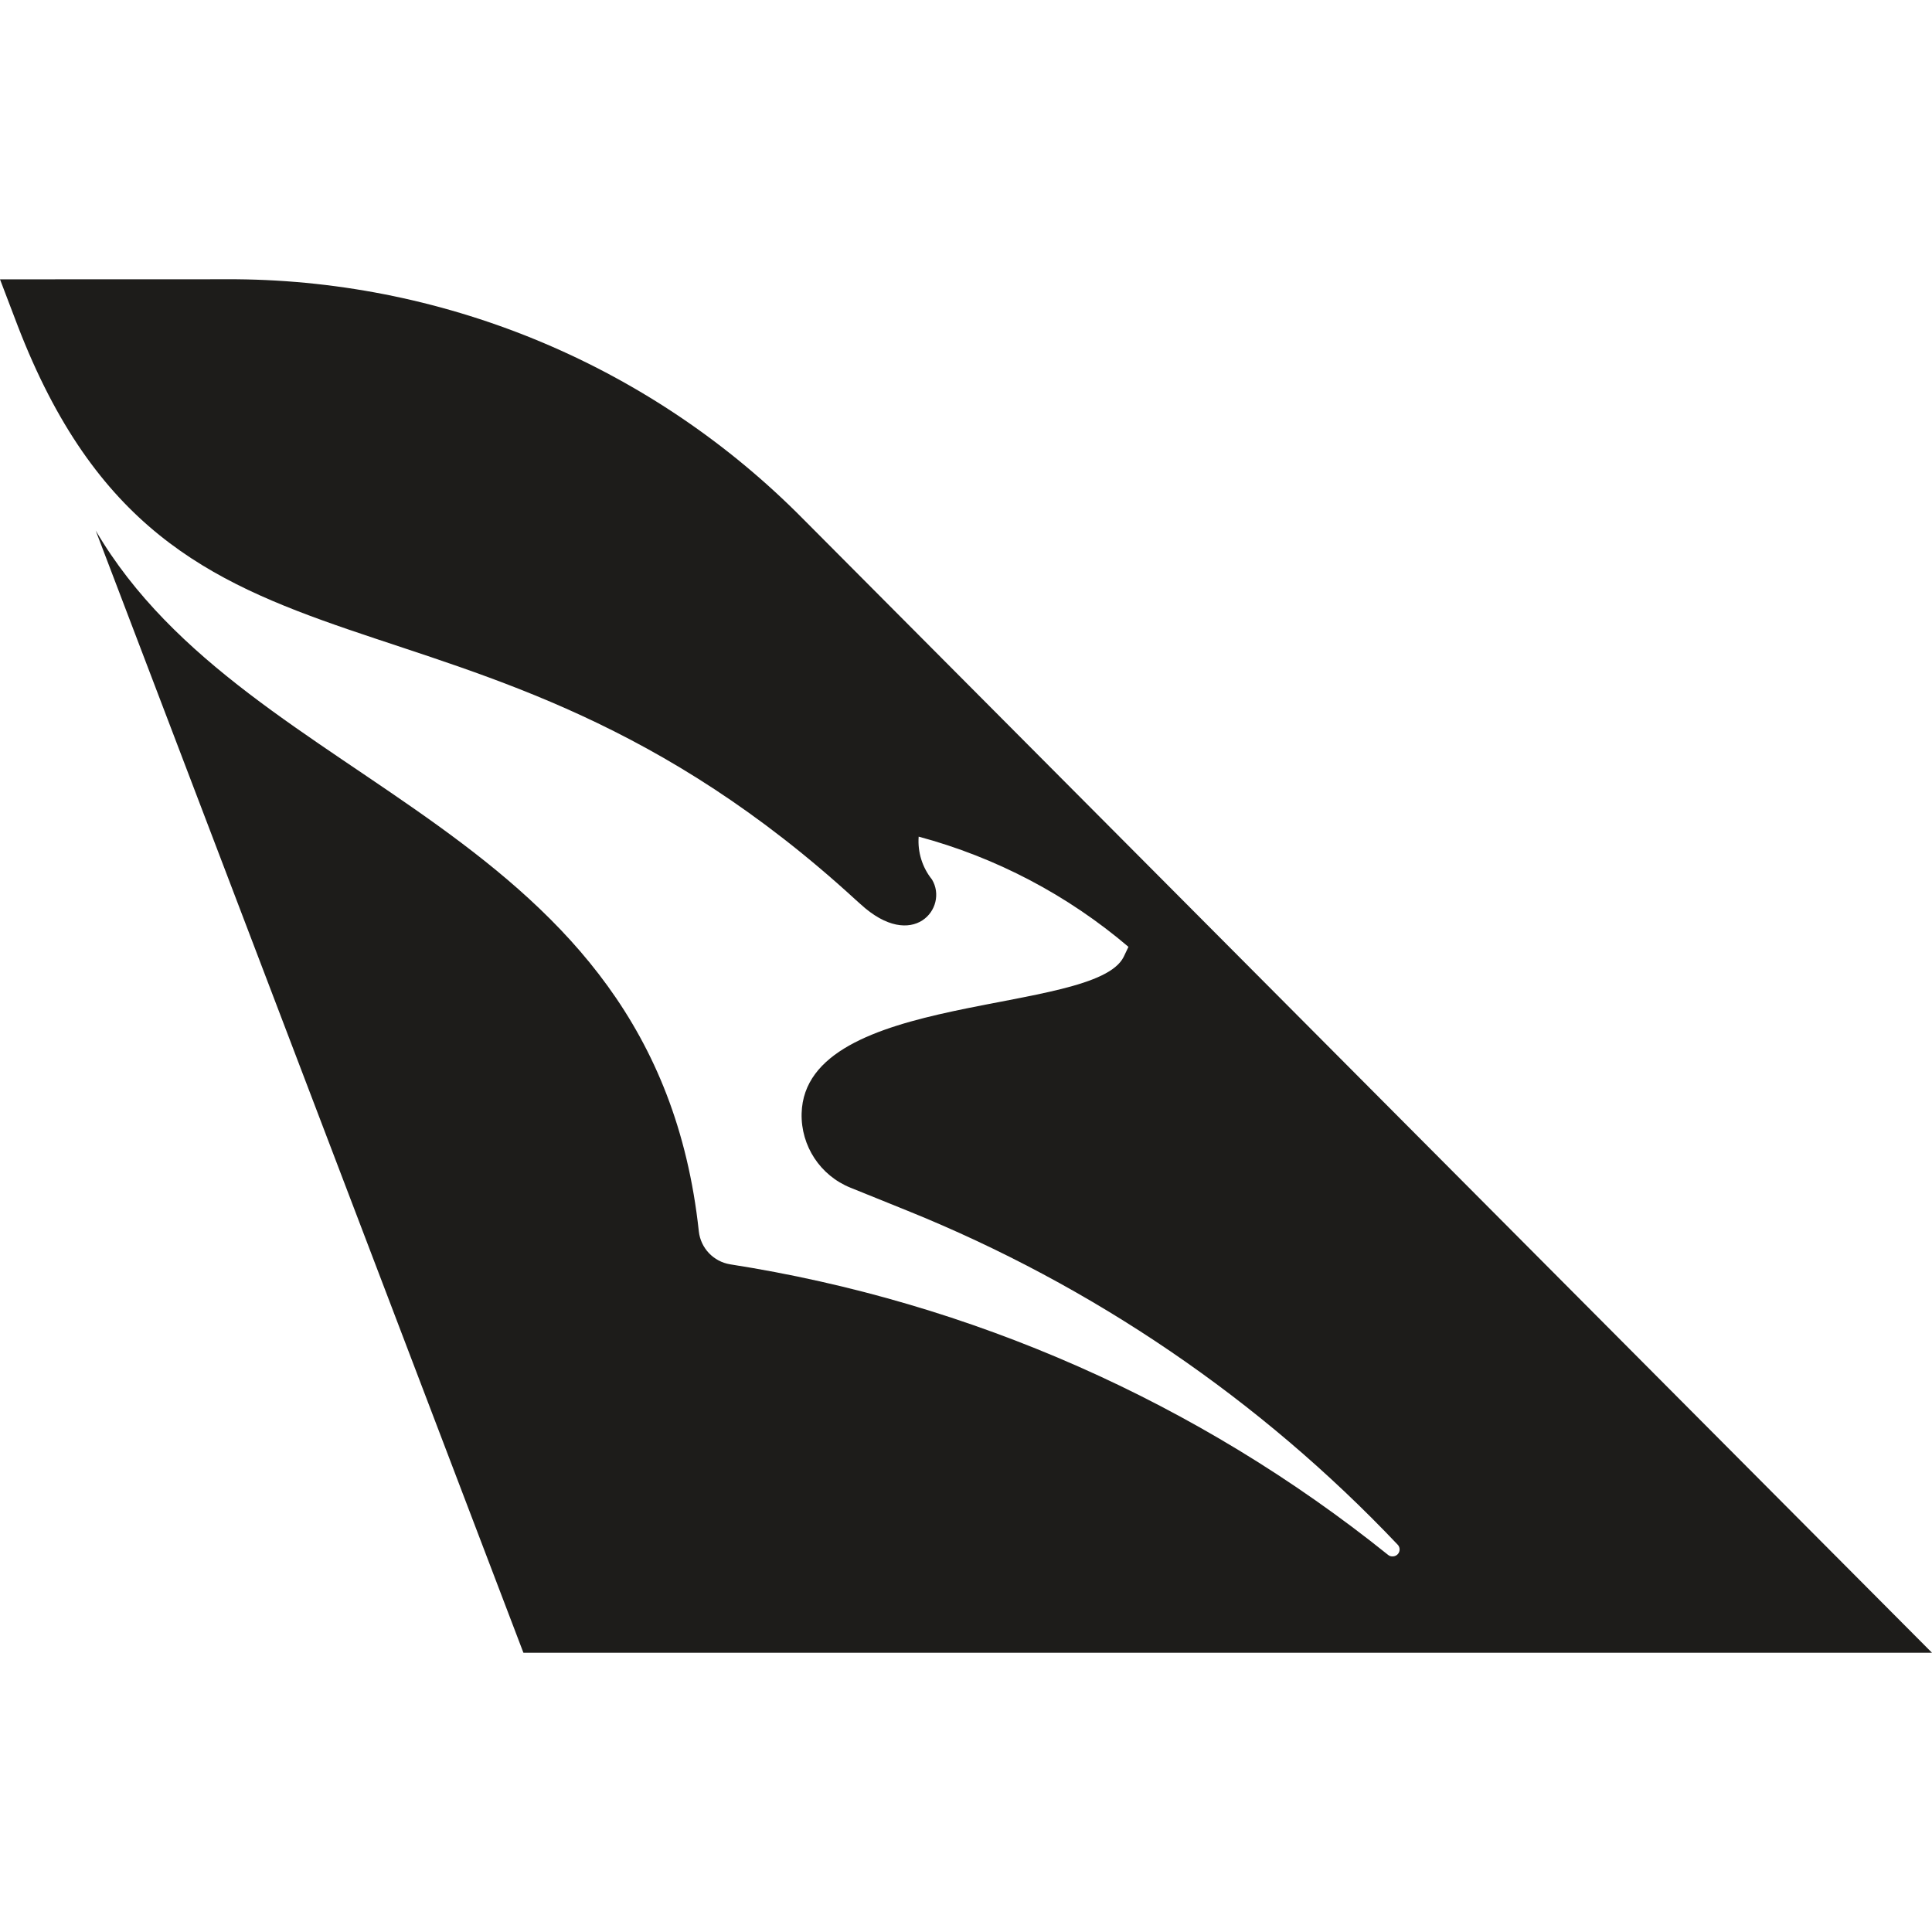
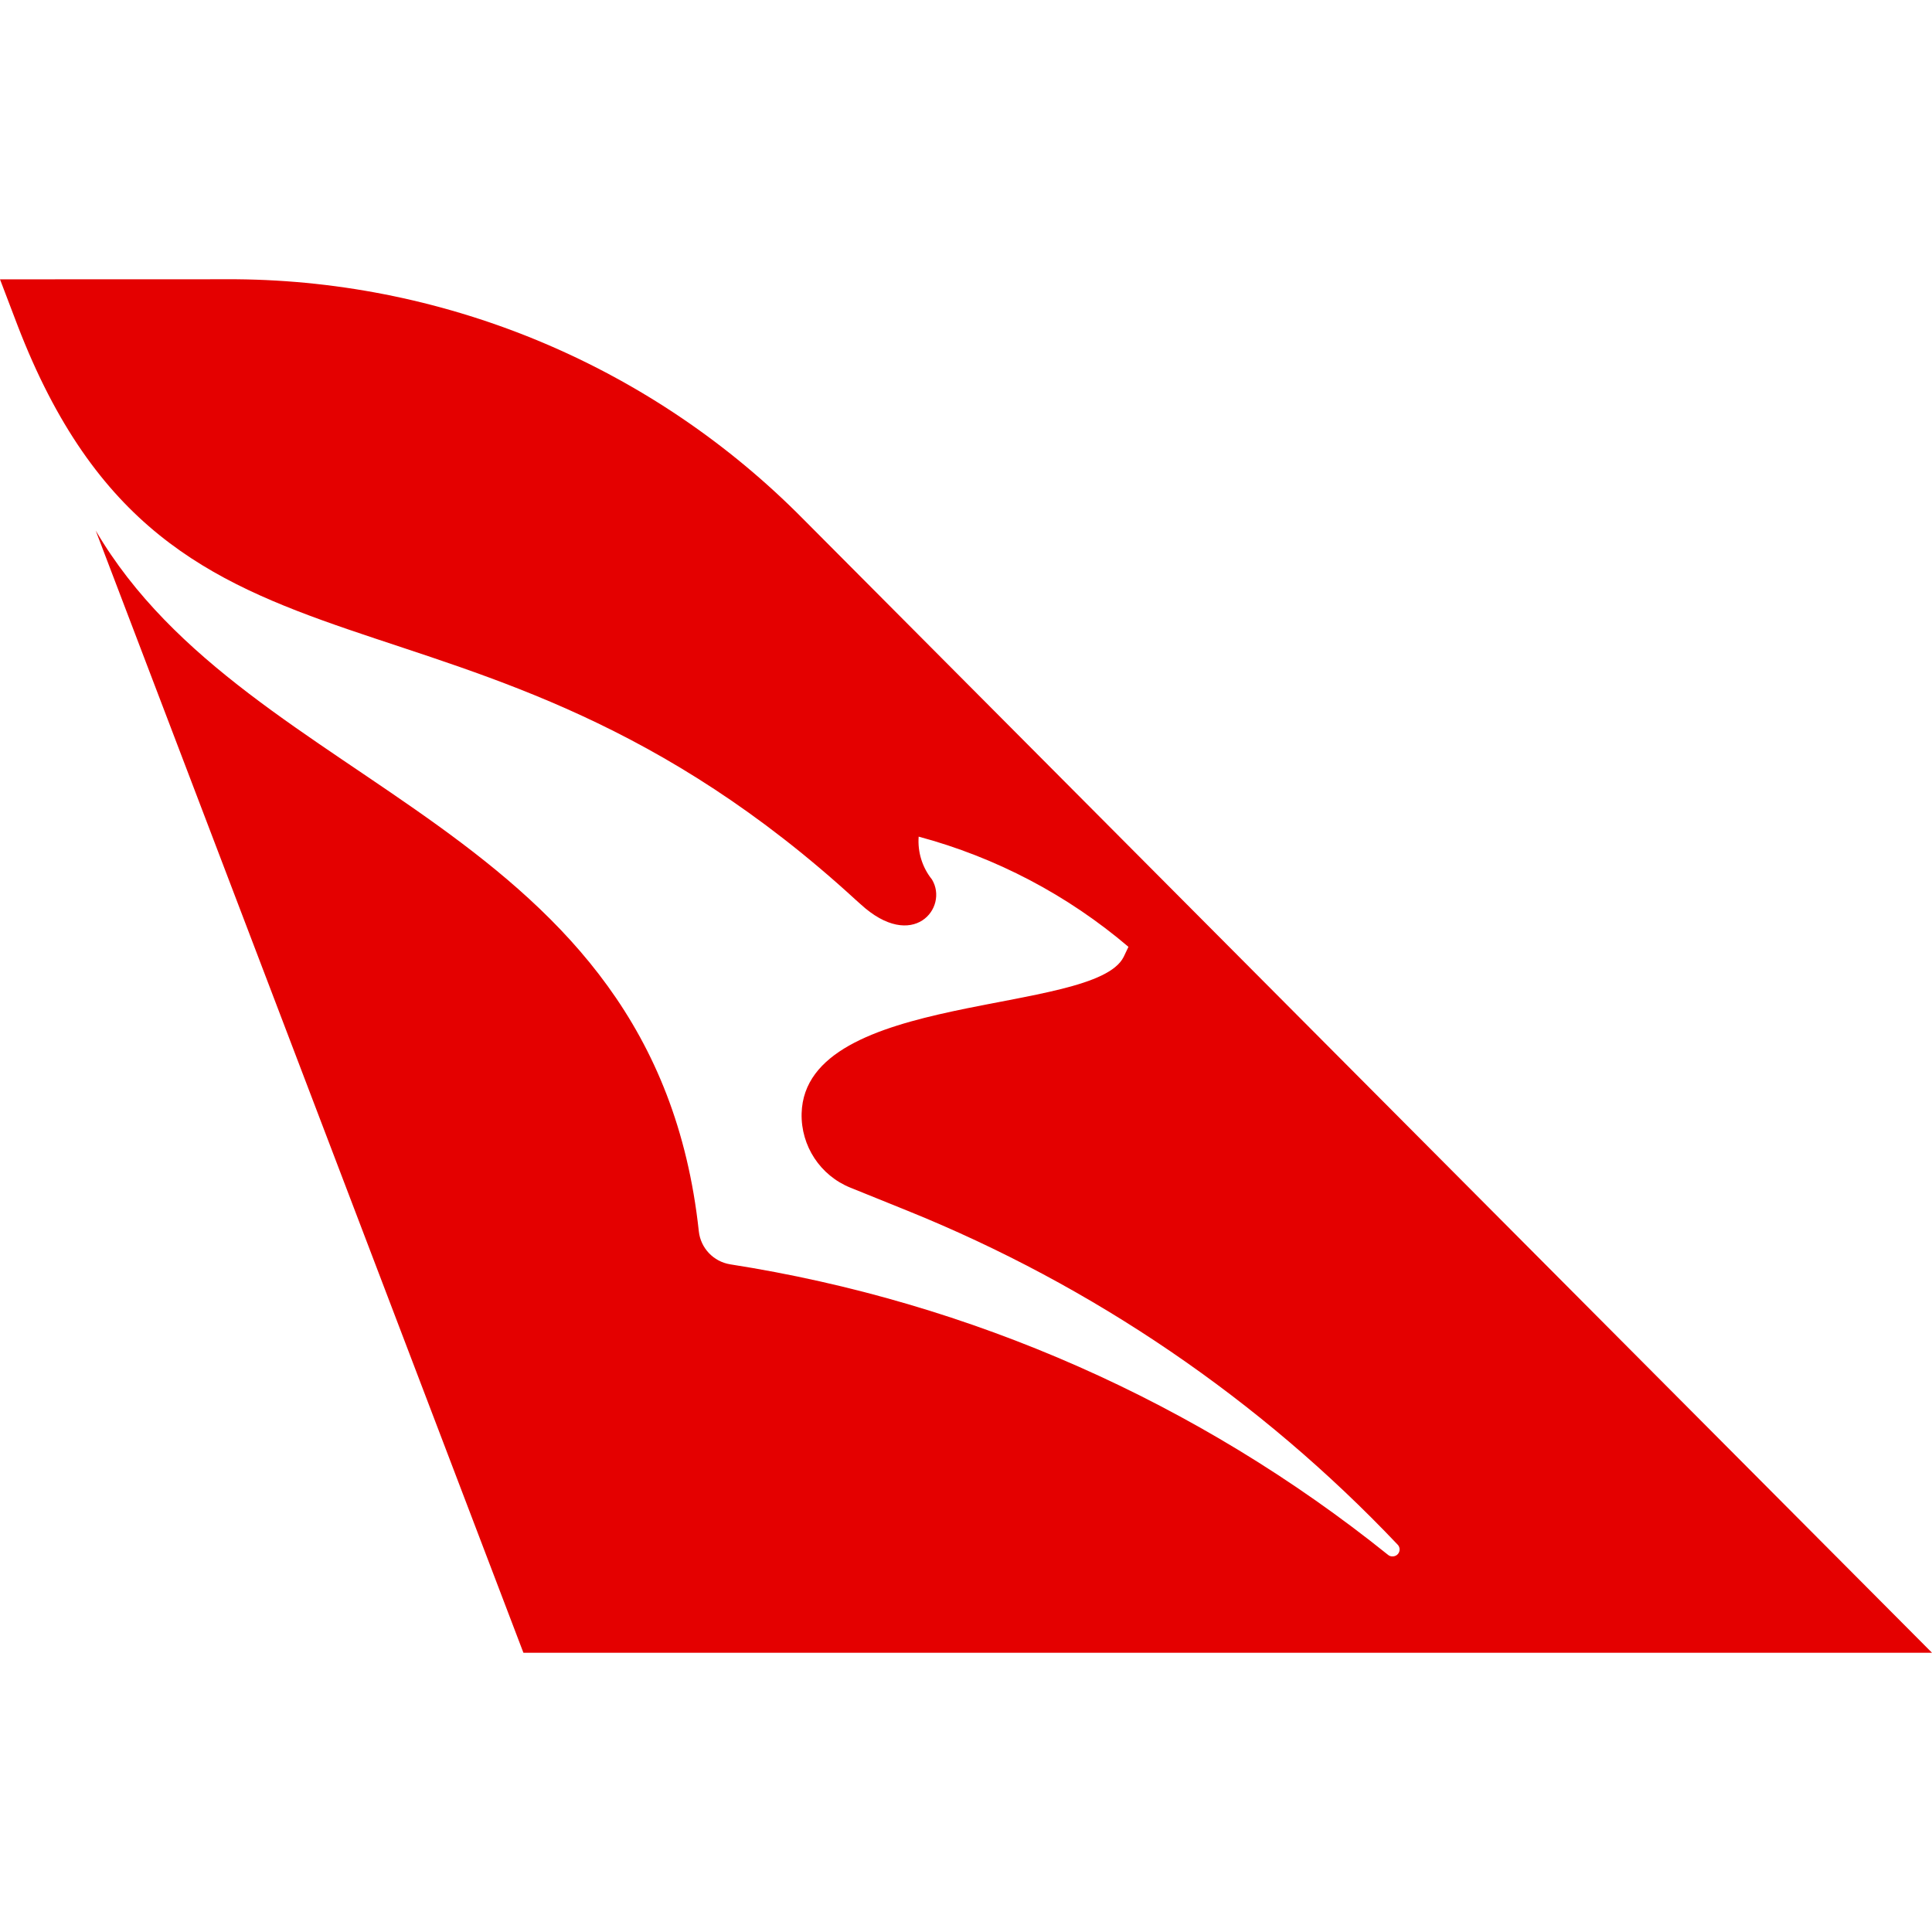
- <svg xmlns="http://www.w3.org/2000/svg" fill="#1D1C1A" role="img" viewBox="0 0 24 24">
+ <svg xmlns="http://www.w3.org/2000/svg" fill="#E40000" role="img" viewBox="0 0 24 24">
  <path d="M0 3.47l.218.572c1.925 5.006 5.566 2.689 10.415 7.139l.056.05c.652.599 1.1.044.888-.306a.76.76 0 0 1-.165-.532 6.7 6.7 0 0 1 2.606 1.369l-.06.126c-.366.73-3.959.421-4 1.943a.969.969 0 0 0 .607.923l.71.287a17.34 17.34 0 0 1 6.086 4.146.086.086 0 0 1-.063.147.079.079 0 0 1-.054-.018 17.32 17.32 0 0 0-8.173-3.61.467.467 0 0 1-.39-.41c-.548-5.089-5.575-5.434-7.492-8.705l5.313 13.94H24L9.979 6.449a10.022 10.022 0 0 0-7.045-2.98Z" />
</svg>
